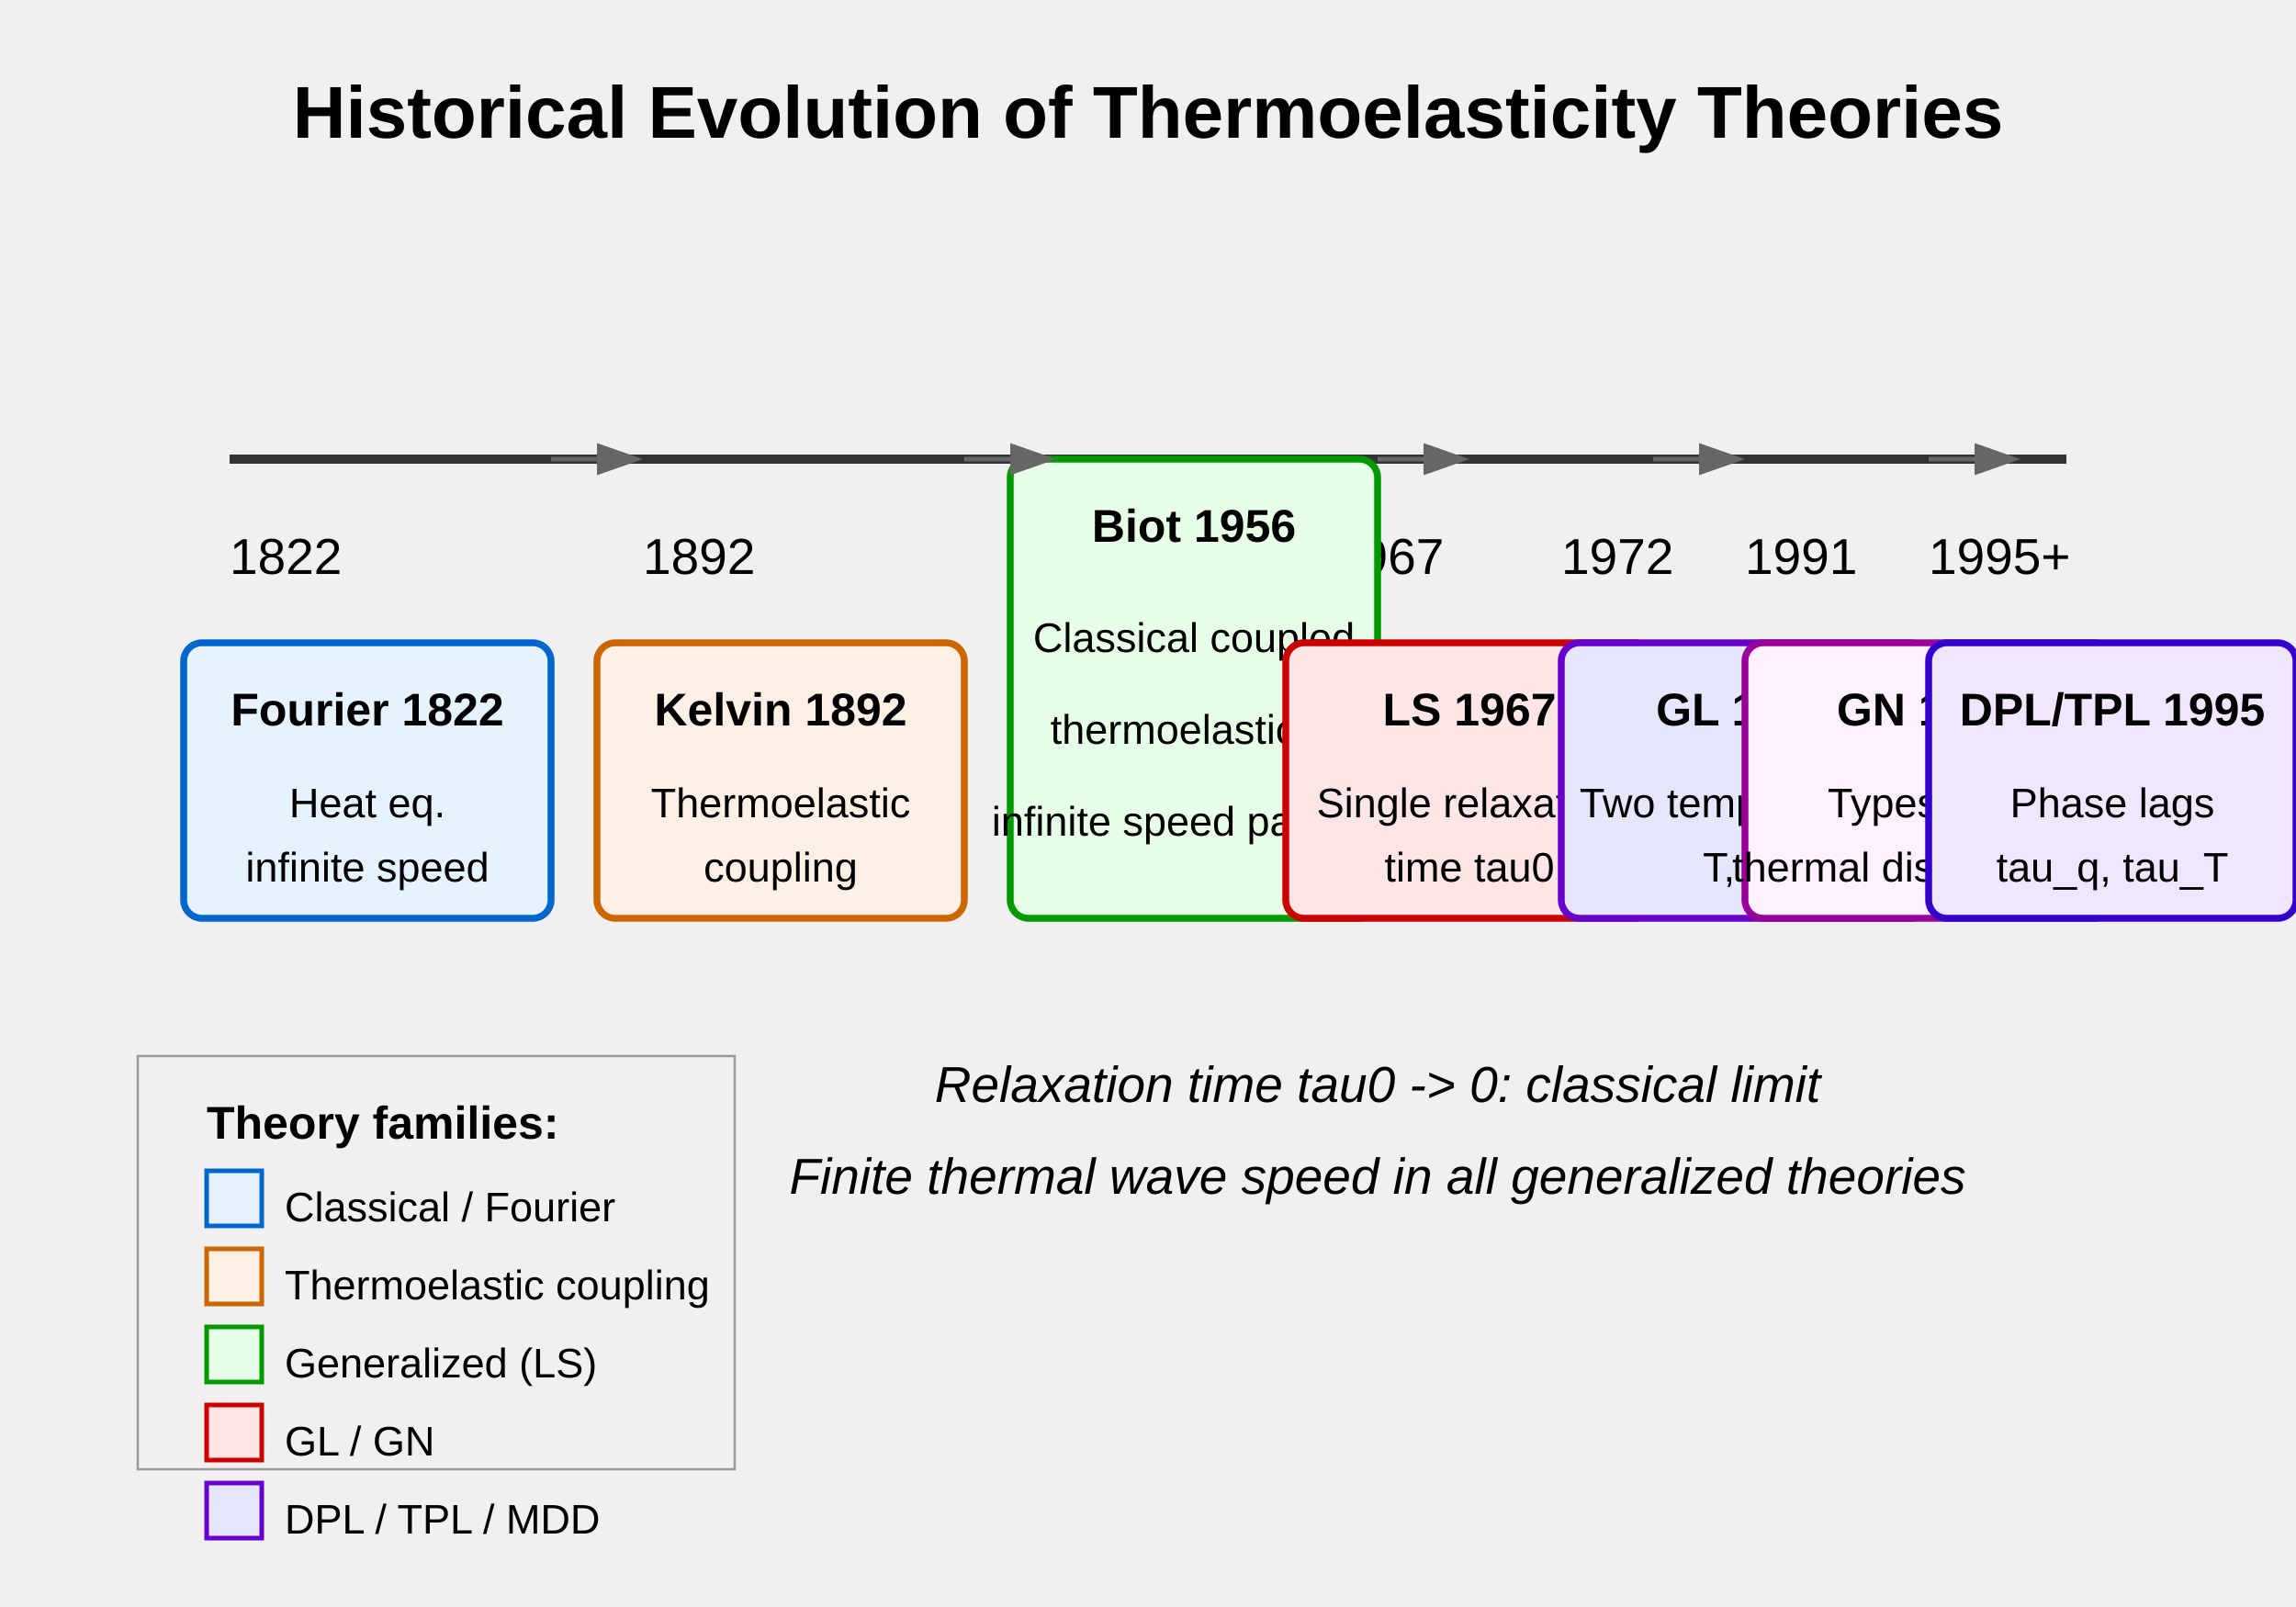
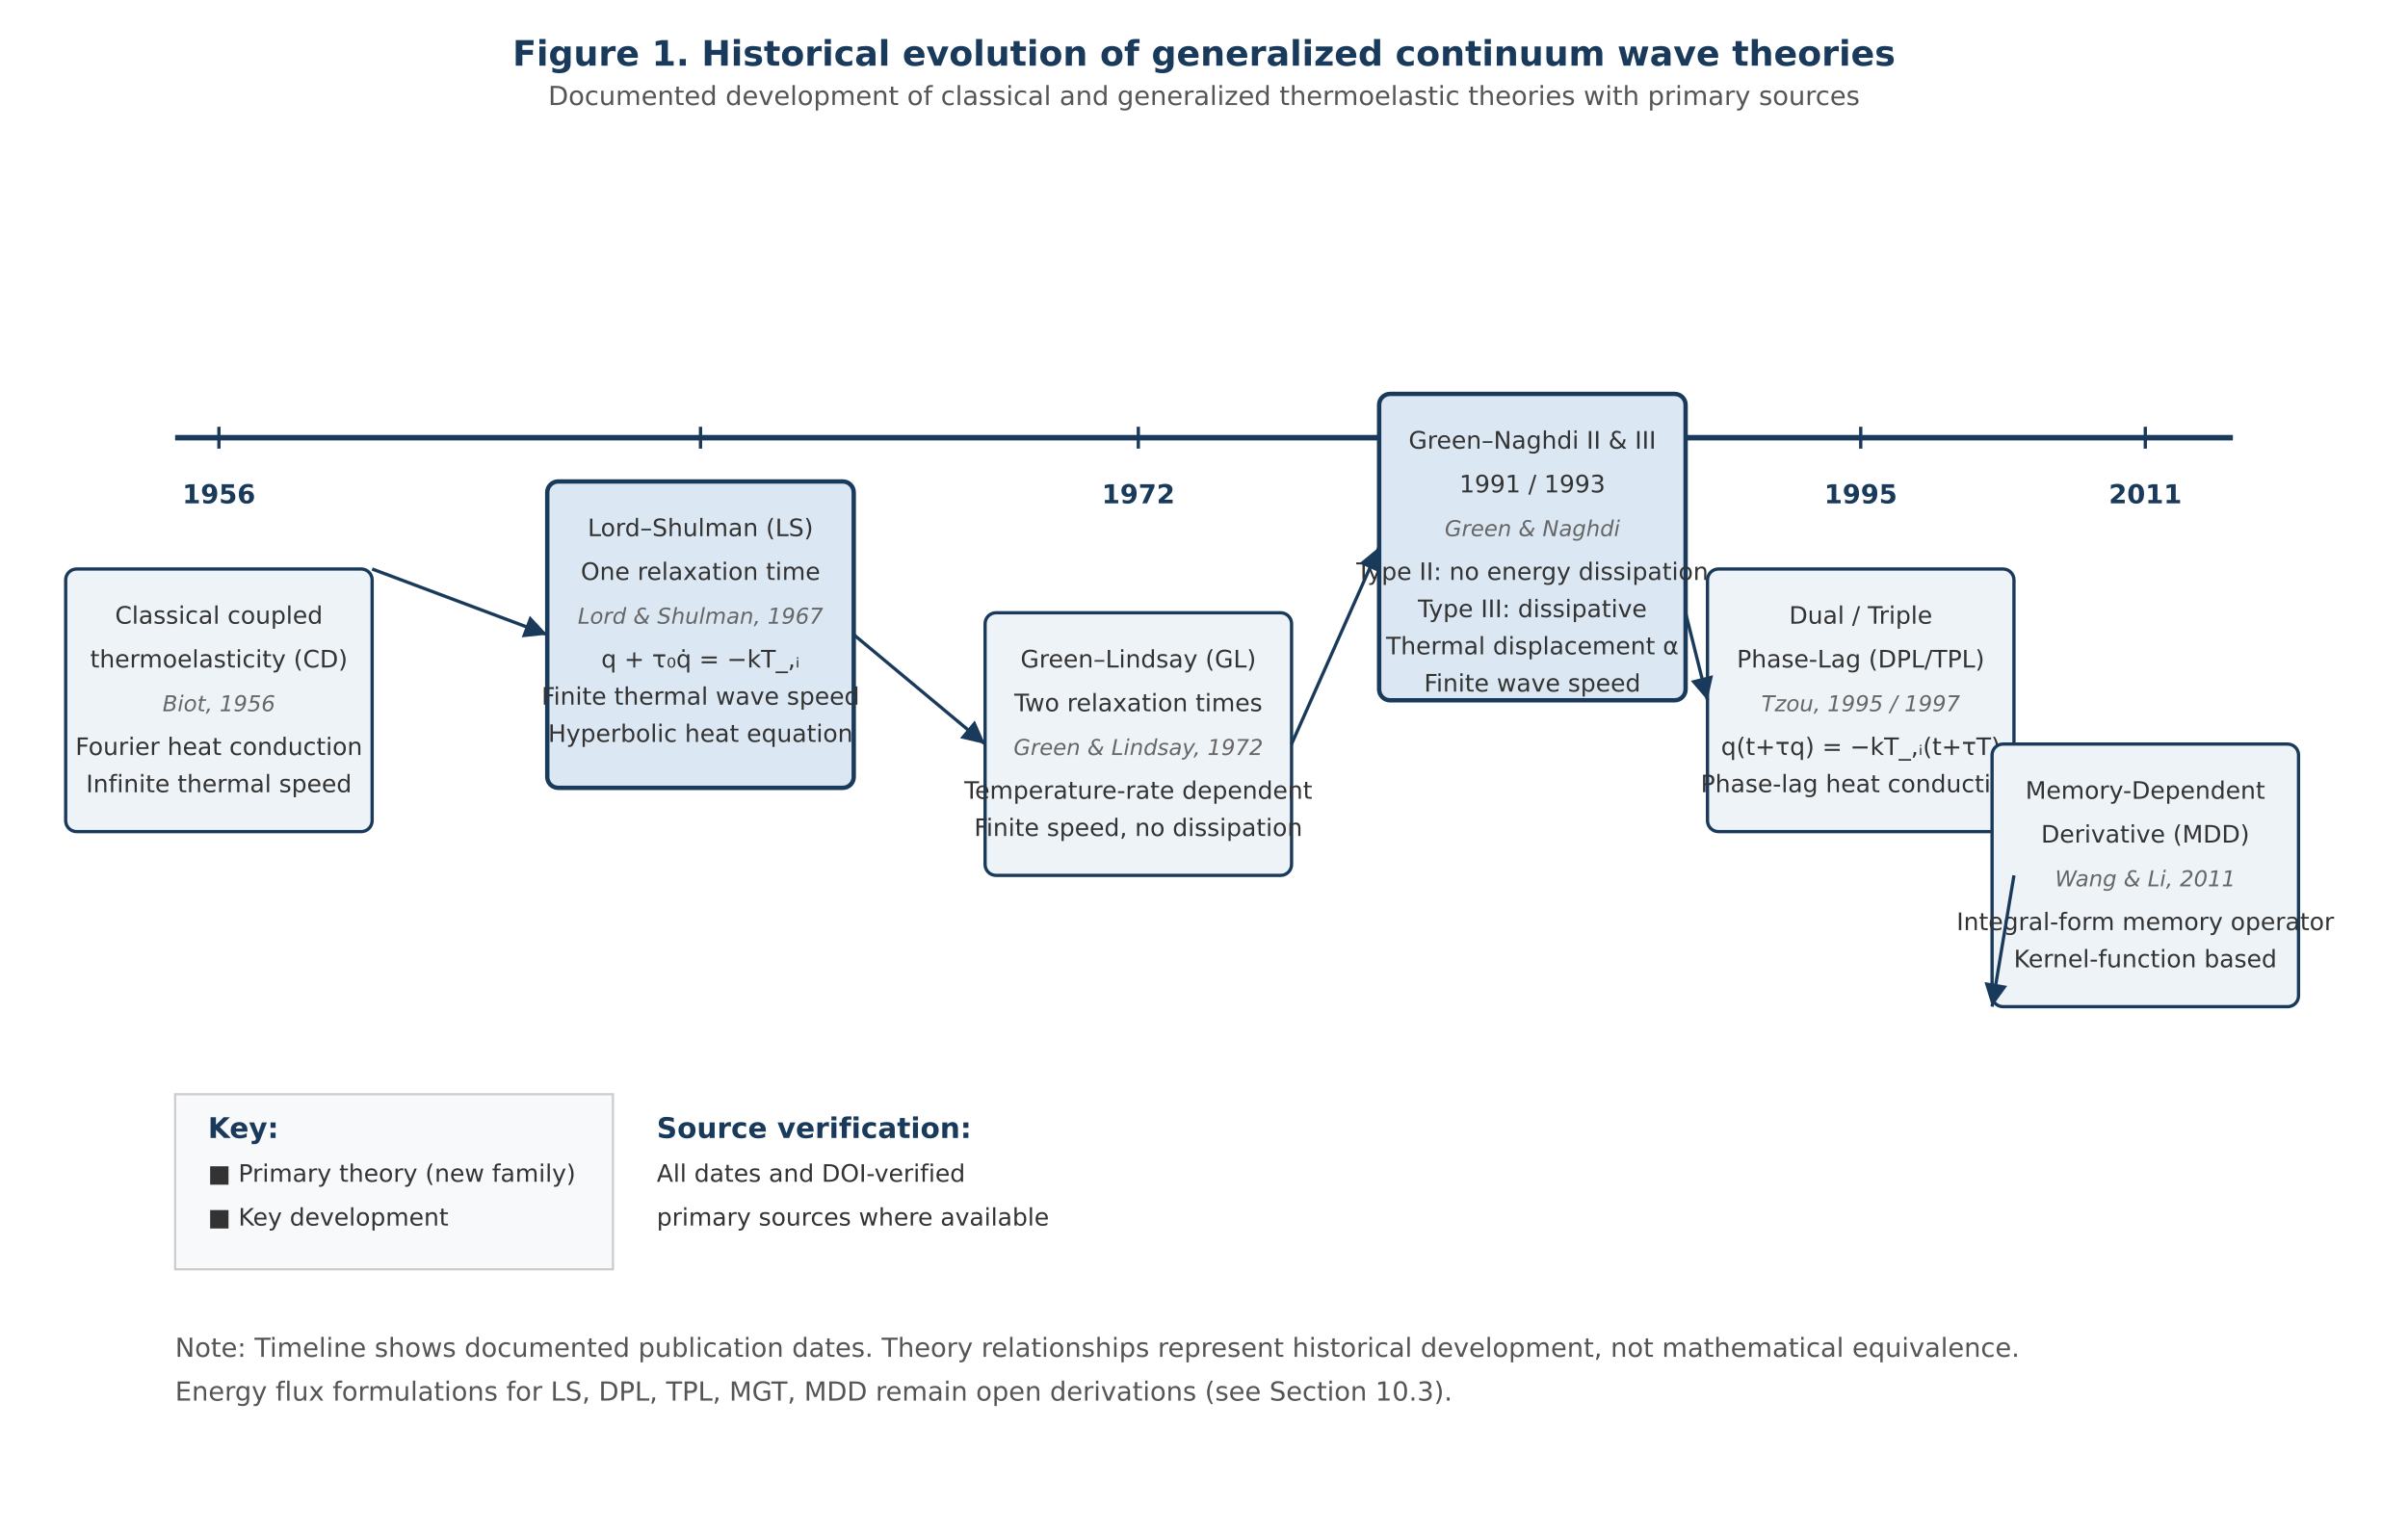
- <svg xmlns="http://www.w3.org/2000/svg" width="500" height="350" viewBox="0 0 500 350" font-family="Arial, sans-serif">
-   <text x="250" y="30" text-anchor="middle" font-size="16" font-weight="bold">Historical Evolution of Thermoelasticity Theories</text>
-   <line x1="50" y1="100" x2="450" y2="100" stroke="#333" stroke-width="2" />
-   <text x="50" y="125" font-size="11">1822</text>
-   <text x="140" y="125" font-size="11">1892</text>
-   <text x="230" y="125" font-size="11">1956</text>
-   <text x="290" y="125" font-size="11">1967</text>
-   <text x="340" y="125" font-size="11">1972</text>
-   <text x="380" y="125" font-size="11">1991</text>
-   <text x="420" y="125" font-size="11">1995+</text>
-   <g transform="translate(40,140)">
-     <rect x="0" y="0" width="80" height="60" fill="#e6f3ff" stroke="#0066cc" stroke-width="1.5" rx="4" />
-     <text x="40" y="18" text-anchor="middle" font-size="10" font-weight="bold">Fourier 1822</text>
-     <text x="40" y="38" text-anchor="middle" font-size="9">Heat eq.</text>
-     <text x="40" y="52" text-anchor="middle" font-size="9">infinite speed</text>
-   </g>
-   <g transform="translate(130,140)">
-     <rect x="0" y="0" width="80" height="60" fill="#fff0e6" stroke="#cc6600" stroke-width="1.5" rx="4" />
-     <text x="40" y="18" text-anchor="middle" font-size="10" font-weight="bold">Kelvin 1892</text>
-     <text x="40" y="38" text-anchor="middle" font-size="9">Thermoelastic</text>
-     <text x="40" y="52" text-anchor="middle" font-size="9">coupling</text>
-   </g>
-   <g transform="translate(220,100)">
-     <rect x="0" y="0" width="80" height="100" fill="#e6ffe6" stroke="#009900" stroke-width="1.5" rx="4" />
-     <text x="40" y="18" text-anchor="middle" font-size="10" font-weight="bold">Biot 1956</text>
-     <text x="40" y="42" text-anchor="middle" font-size="9">Classical coupled</text>
-     <text x="40" y="62" text-anchor="middle" font-size="9">thermoelasticity</text>
-     <text x="40" y="82" text-anchor="middle" font-size="9">infinite speed paradox</text>
-   </g>
-   <g transform="translate(280,140)">
-     <rect x="0" y="0" width="80" height="60" fill="#ffe6e6" stroke="#cc0000" stroke-width="1.5" rx="4" />
-     <text x="40" y="18" text-anchor="middle" font-size="10" font-weight="bold">LS 1967</text>
-     <text x="40" y="38" text-anchor="middle" font-size="9">Single relaxation</text>
-     <text x="40" y="52" text-anchor="middle" font-size="9">time tau0</text>
-   </g>
-   <g transform="translate(340,140)">
-     <rect x="0" y="0" width="80" height="60" fill="#e6e6ff" stroke="#6600cc" stroke-width="1.5" rx="4" />
-     <text x="40" y="18" text-anchor="middle" font-size="10" font-weight="bold">GL 1972</text>
-     <text x="40" y="38" text-anchor="middle" font-size="9">Two temperatures</text>
-     <text x="40" y="52" text-anchor="middle" font-size="9">T, T*</text>
-   </g>
-   <g transform="translate(380,140)">
-     <rect x="0" y="0" width="80" height="60" fill="#fff0ff" stroke="#990099" stroke-width="1.5" rx="4" />
-     <text x="40" y="18" text-anchor="middle" font-size="10" font-weight="bold">GN 1991</text>
-     <text x="40" y="38" text-anchor="middle" font-size="9">Types II, III</text>
-     <text x="40" y="52" text-anchor="middle" font-size="9">thermal displacement</text>
-   </g>
-   <g transform="translate(420,140)">
-     <rect x="0" y="0" width="80" height="60" fill="#f0e6ff" stroke="#3300cc" stroke-width="1.5" rx="4" />
-     <text x="40" y="18" text-anchor="middle" font-size="10" font-weight="bold">DPL/TPL 1995</text>
-     <text x="40" y="38" text-anchor="middle" font-size="9">Phase lags</text>
-     <text x="40" y="52" text-anchor="middle" font-size="9">tau_q, tau_T</text>
-   </g>
-   <path d="M120,100 L130,100" stroke="#666" stroke-width="1" marker-end="url(#arrowhead)" />
-   <path d="M210,100 L220,100" stroke="#666" stroke-width="1" marker-end="url(#arrowhead)" />
-   <path d="M300,100 L310,100" stroke="#666" stroke-width="1" marker-end="url(#arrowhead)" />
-   <path d="M360,100 L370,100" stroke="#666" stroke-width="1" marker-end="url(#arrowhead)" />
-   <path d="M420,100 L430,100" stroke="#666" stroke-width="1" marker-end="url(#arrowhead)" />
+ <svg xmlns="http://www.w3.org/2000/svg" width="1100" height="700" viewBox="0 0 1100 700">
  <defs>
-     <marker id="arrowhead" markerWidth="10" markerHeight="7" refX="0" refY="3.5" orient="auto">
-       <polygon points="0 0, 10 3.5, 0 7" fill="#666" />
+     <style>
+       .title { font: 700 16px 'DejaVu Sans', sans-serif; fill: #1a3a5c; }
+       .subtitle { font: 12px 'DejaVu Sans', sans-serif; fill: #555; }
+       .axis-label { font: 700 13px 'DejaVu Sans', sans-serif; fill: #1a3a5c; }
+       .year { font: 700 12px 'DejaVu Sans', monospace; fill: #1a3a5c; }
+       .theory { font: 11px 'DejaVu Sans', sans-serif; fill: #333; }
+       .author { font: 10px 'DejaVu Sans', sans-serif; fill: #666; font-style: italic; }
+       .line { stroke: #1a3a5c; stroke-width: 2.5; fill: none; }
+       .tick { stroke: #1a3a5c; stroke-width: 1.5; }
+       .node { fill: #eef3f8; stroke: #1a3a5c; stroke-width: 1.5; rx: 5; ry: 5; }
+       .node-key { fill: #dbe7f2; stroke: #1a3a5c; stroke-width: 2; rx: 5; ry: 5; }
+       .arrow { stroke: #1a3a5c; stroke-width: 1.5; fill: #1a3a5c; marker-end: url(#arrowhead); }
+       .connector { stroke: #8fa8bd; stroke-width: 1.2; stroke-dasharray: 4,3; fill: none; }
+     </style>
+     <marker id="arrowhead" markerWidth="8" markerHeight="8" refX="7" refY="3.5" orient="auto">
+       <polygon points="0,0 7,3.5 0,7" fill="#1a3a5c" />
    </marker>
  </defs>
-   <rect x="30" y="230" width="130" height="90" fill="none" stroke="#999" stroke-width="0.5" />
-   <text x="45" y="248" font-size="10" font-weight="bold">Theory families:</text>
-   <rect x="45" y="255" width="12" height="12" fill="#e6f3ff" stroke="#0066cc" stroke-width="1" />
-   <text x="62" y="266" font-size="9">Classical / Fourier</text>
-   <rect x="45" y="272" width="12" height="12" fill="#fff0e6" stroke="#cc6600" stroke-width="1" />
-   <text x="62" y="283" font-size="9">Thermoelastic coupling</text>
-   <rect x="45" y="289" width="12" height="12" fill="#e6ffe6" stroke="#009900" stroke-width="1" />
-   <text x="62" y="300" font-size="9">Generalized (LS)</text>
-   <rect x="45" y="306" width="12" height="12" fill="#ffe6e6" stroke="#cc0000" stroke-width="1" />
-   <text x="62" y="317" font-size="9">GL / GN</text>
-   <rect x="45" y="323" width="12" height="12" fill="#e6e6ff" stroke="#6600cc" stroke-width="1" />
-   <text x="62" y="334" font-size="9">DPL / TPL / MDD</text>
-   <text x="300" y="240" text-anchor="middle" font-size="11" font-style="italic">Relaxation time tau0 -&gt; 0: classical limit</text>
-   <text x="300" y="260" text-anchor="middle" font-size="11" font-style="italic">Finite thermal wave speed in all generalized theories</text>
+   <rect width="1100" height="700" fill="white" />
+   <text x="550" y="30" class="title" text-anchor="middle">Figure 1. Historical evolution of generalized continuum wave theories</text>
+   <text x="550" y="48" class="subtitle" text-anchor="middle">Documented development of classical and generalized thermoelastic theories with primary sources</text>
+   <line x1="80" y1="200" x2="1020" y2="200" class="line" />
+   <g class="tick">
+     <line x1="100" y1="195" x2="100" y2="205" />
+     <line x1="320" y1="195" x2="320" y2="205" />
+     <line x1="520" y1="195" x2="520" y2="205" />
+     <line x1="700" y1="195" x2="700" y2="205" />
+     <line x1="850" y1="195" x2="850" y2="205" />
+     <line x1="980" y1="195" x2="980" y2="205" />
+   </g>
+   <text x="100" y="230" class="year" text-anchor="middle">1956</text>
+   <text x="320" y="230" class="year" text-anchor="middle">1967</text>
+   <text x="520" y="230" class="year" text-anchor="middle">1972</text>
+   <text x="700" y="230" class="year" text-anchor="middle">1991</text>
+   <text x="850" y="230" class="year" text-anchor="middle">1995</text>
+   <text x="980" y="230" class="year" text-anchor="middle">2011</text>
+   <rect x="30" y="260" width="140" height="120" class="node" />
+   <text x="100" y="285" class="theory" text-anchor="middle" font-weight="bold">Classical coupled</text>
+   <text x="100" y="305" class="theory" text-anchor="middle">thermoelasticity (CD)</text>
+   <text x="100" y="325" class="author" text-anchor="middle">Biot, 1956</text>
+   <text x="100" y="345" class="theory" text-anchor="middle" font-size="10">Fourier heat conduction</text>
+   <text x="100" y="362" class="theory" text-anchor="middle" font-size="10">Infinite thermal speed</text>
+   <rect x="250" y="220" width="140" height="140" class="node-key" />
+   <text x="320" y="245" class="theory" text-anchor="middle" font-weight="bold">Lord–Shulman (LS)</text>
+   <text x="320" y="265" class="theory" text-anchor="middle">One relaxation time</text>
+   <text x="320" y="285" class="author" text-anchor="middle">Lord &amp; Shulman, 1967</text>
+   <text x="320" y="305" class="theory" text-anchor="middle" font-size="10">q + τ₀q̇ = −kT_,ᵢ</text>
+   <text x="320" y="322" class="theory" text-anchor="middle" font-size="10">Finite thermal wave speed</text>
+   <text x="320" y="339" class="theory" text-anchor="middle" font-size="10">Hyperbolic heat equation</text>
+   <rect x="450" y="280" width="140" height="120" class="node" />
+   <text x="520" y="305" class="theory" text-anchor="middle" font-weight="bold">Green–Lindsay (GL)</text>
+   <text x="520" y="325" class="theory" text-anchor="middle">Two relaxation times</text>
+   <text x="520" y="345" class="author" text-anchor="middle">Green &amp; Lindsay, 1972</text>
+   <text x="520" y="365" class="theory" text-anchor="middle" font-size="10">Temperature-rate dependent</text>
+   <text x="520" y="382" class="theory" text-anchor="middle" font-size="10">Finite speed, no dissipation</text>
+   <rect x="630" y="180" width="140" height="140" class="node-key" />
+   <text x="700" y="205" class="theory" text-anchor="middle" font-weight="bold">Green–Naghdi II &amp; III</text>
+   <text x="700" y="225" class="theory" text-anchor="middle">1991 / 1993</text>
+   <text x="700" y="245" class="author" text-anchor="middle">Green &amp; Naghdi</text>
+   <text x="700" y="265" class="theory" text-anchor="middle" font-size="10">Type II: no energy dissipation</text>
+   <text x="700" y="282" class="theory" text-anchor="middle" font-size="10">Type III: dissipative</text>
+   <text x="700" y="299" class="theory" text-anchor="middle" font-size="10">Thermal displacement α</text>
+   <text x="700" y="316" class="theory" text-anchor="middle" font-size="10">Finite wave speed</text>
+   <rect x="780" y="260" width="140" height="120" class="node" />
+   <text x="850" y="285" class="theory" text-anchor="middle" font-weight="bold">Dual / Triple</text>
+   <text x="850" y="305" class="theory" text-anchor="middle">Phase-Lag (DPL/TPL)</text>
+   <text x="850" y="325" class="author" text-anchor="middle">Tzou, 1995 / 1997</text>
+   <text x="850" y="345" class="theory" text-anchor="middle" font-size="10">q(t+τq) = −kT_,ᵢ(t+τT)</text>
+   <text x="850" y="362" class="theory" text-anchor="middle" font-size="10">Phase-lag heat conduction</text>
+   <rect x="910" y="340" width="140" height="120" class="node" />
+   <text x="980" y="365" class="theory" text-anchor="middle" font-weight="bold">Memory-Dependent</text>
+   <text x="980" y="385" class="theory" text-anchor="middle">Derivative (MDD)</text>
+   <text x="980" y="405" class="author" text-anchor="middle">Wang &amp; Li, 2011</text>
+   <text x="980" y="425" class="theory" text-anchor="middle" font-size="10">Integral-form memory operator</text>
+   <text x="980" y="442" class="theory" text-anchor="middle" font-size="10">Kernel-function based</text>
+   <line x1="170" y1="260" x2="250" y2="290" class="arrow" />
+   <line x1="390" y1="290" x2="450" y2="340" class="arrow" />
+   <line x1="590" y1="340" x2="630" y2="250" class="arrow" />
+   <line x1="770" y1="280" x2="780" y2="320" class="arrow" />
+   <line x1="920" y1="400" x2="910" y2="460" class="arrow" />
+   <rect x="80" y="500" width="200" height="80" fill="#f8f9fa" stroke="#cccccc" stroke-width="1" />
+   <text x="95" y="520" class="axis-label">Key:</text>
+   <text x="95" y="540" class="theory" font-size="10">■ Primary theory (new family)</text>
+   <text x="95" y="560" class="theory" font-size="10">■ Key development</text>
+   <text x="300" y="520" class="axis-label">Source verification:</text>
+   <text x="300" y="540" class="theory" font-size="10">All dates and DOI-verified</text>
+   <text x="300" y="560" class="theory" font-size="10">primary sources where available</text>
+   <text x="80" y="620" class="subtitle" font-size="10">Note: Timeline shows documented publication dates. Theory relationships represent historical development, not mathematical equivalence.</text>
+   <text x="80" y="640" class="subtitle" font-size="10">Energy flux formulations for LS, DPL, TPL, MGT, MDD remain open derivations (see Section 10.3).</text>
</svg>
